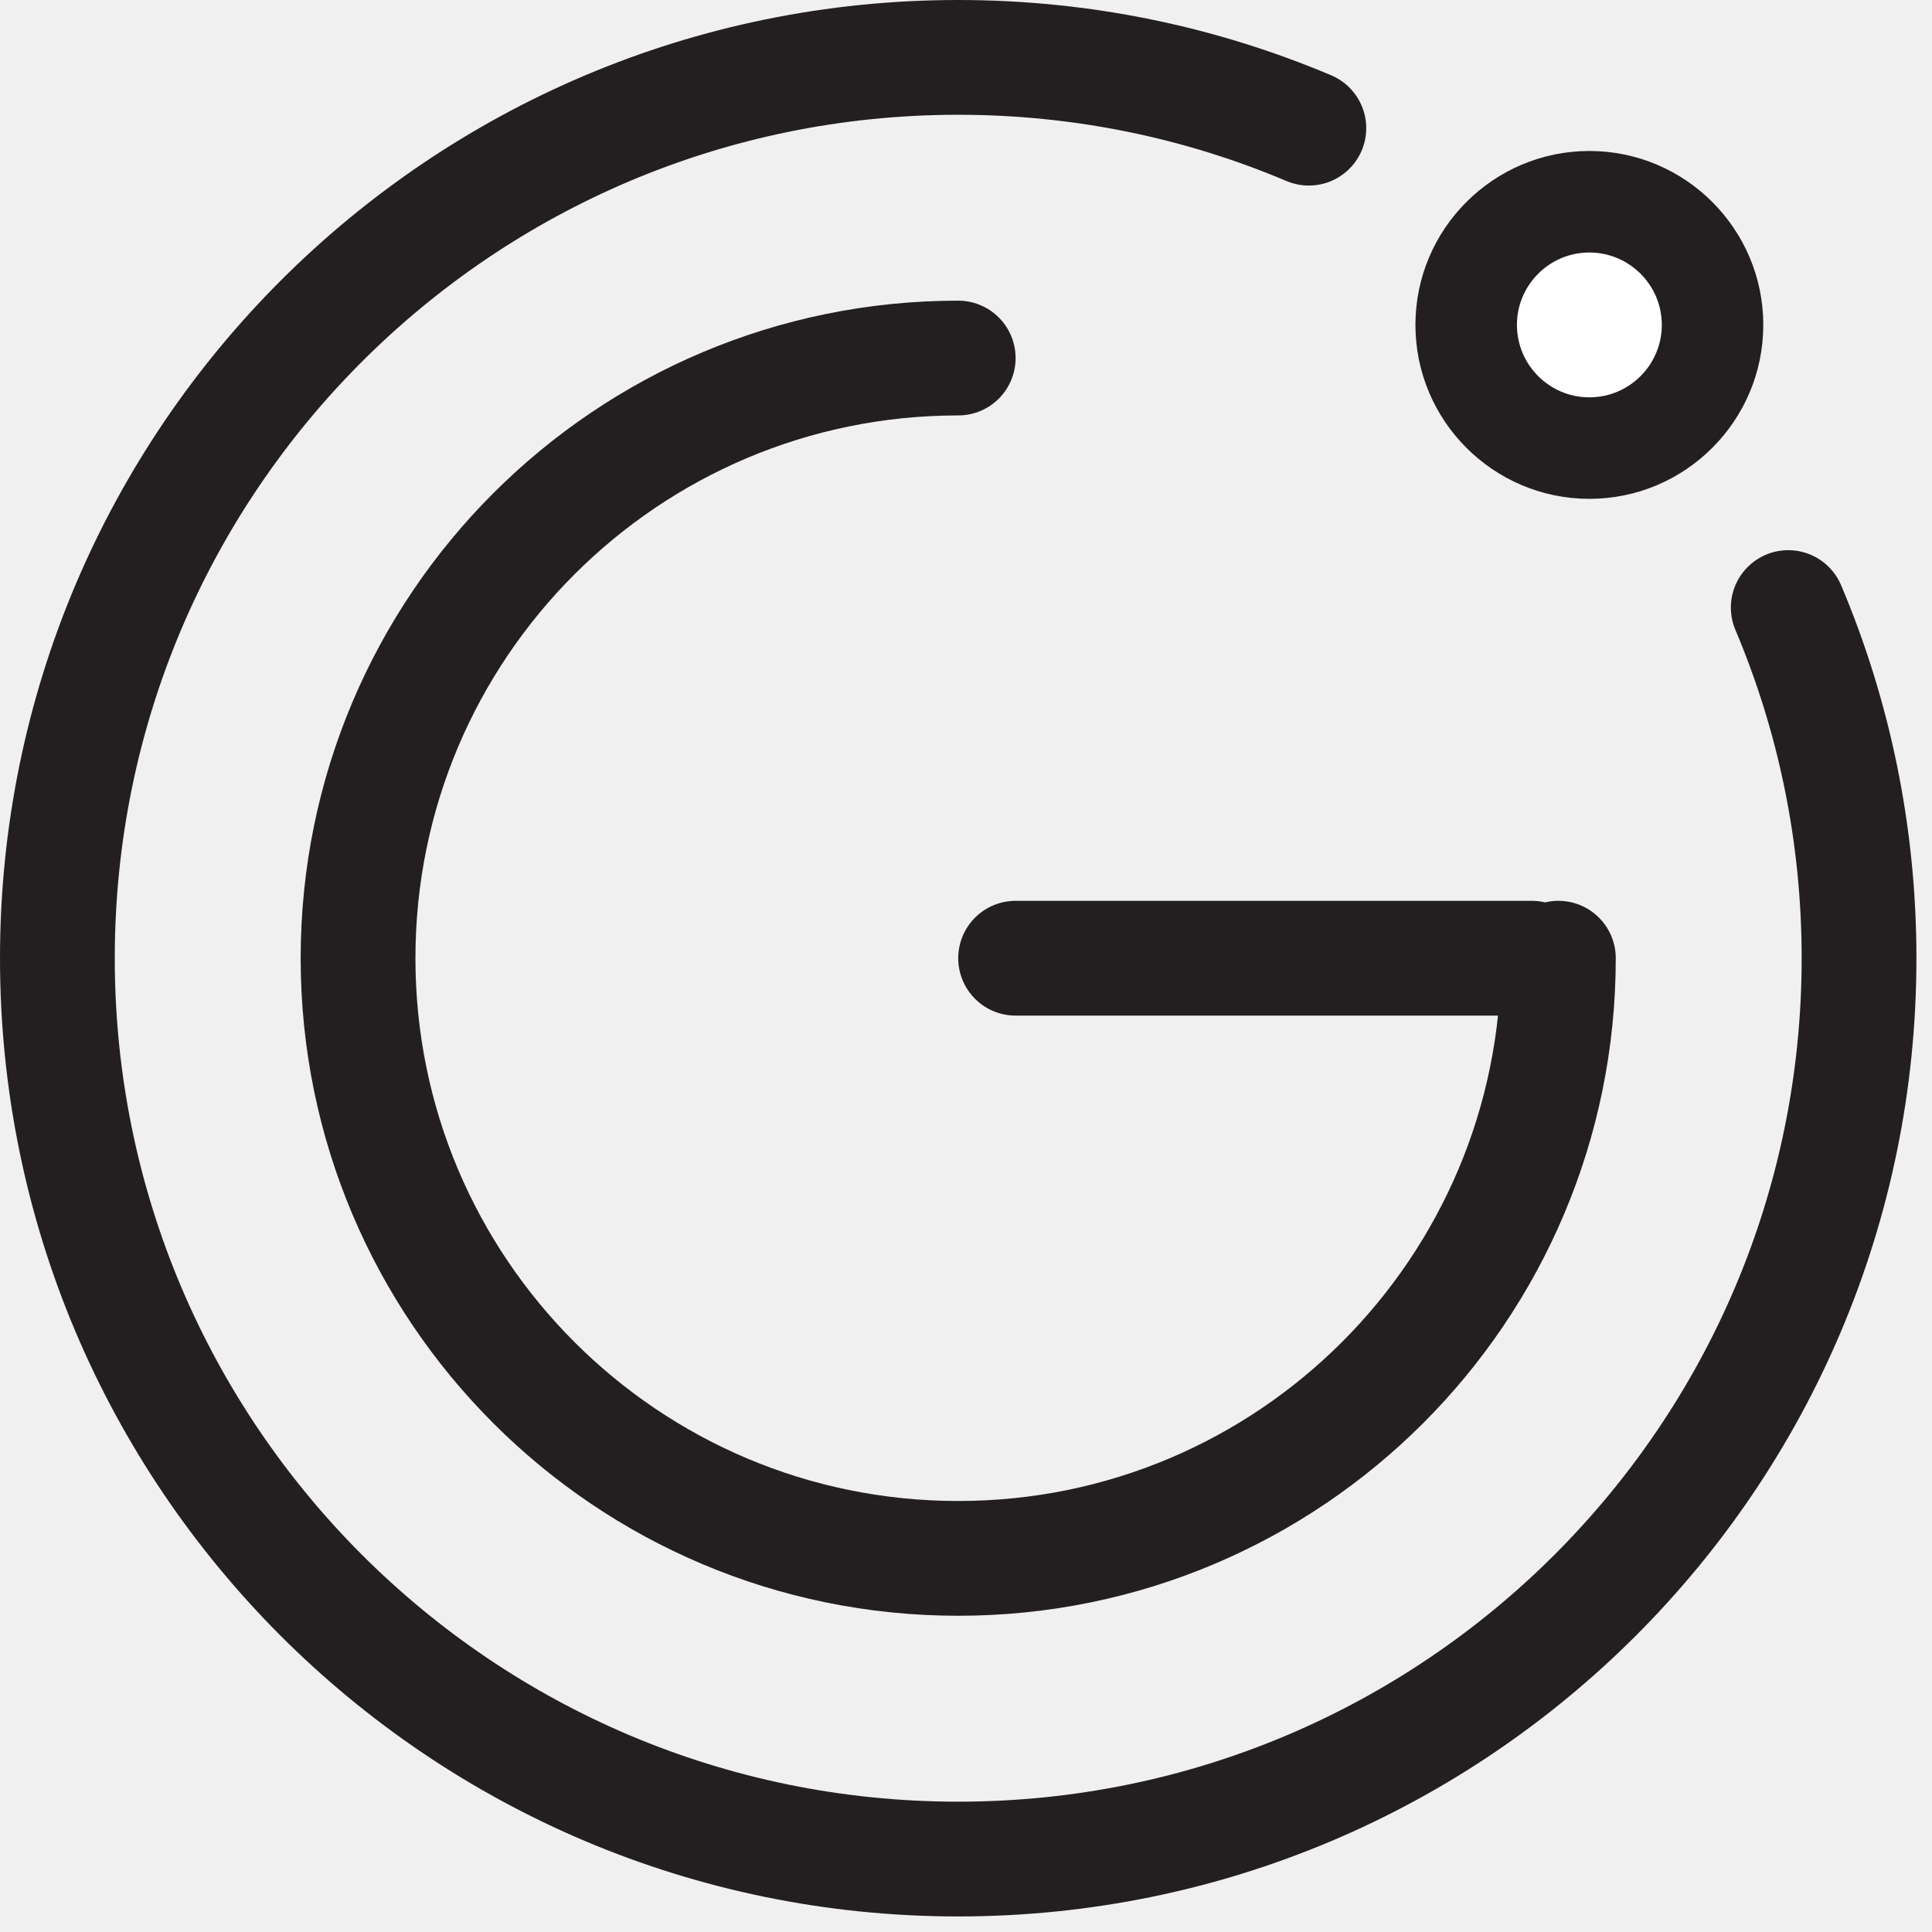
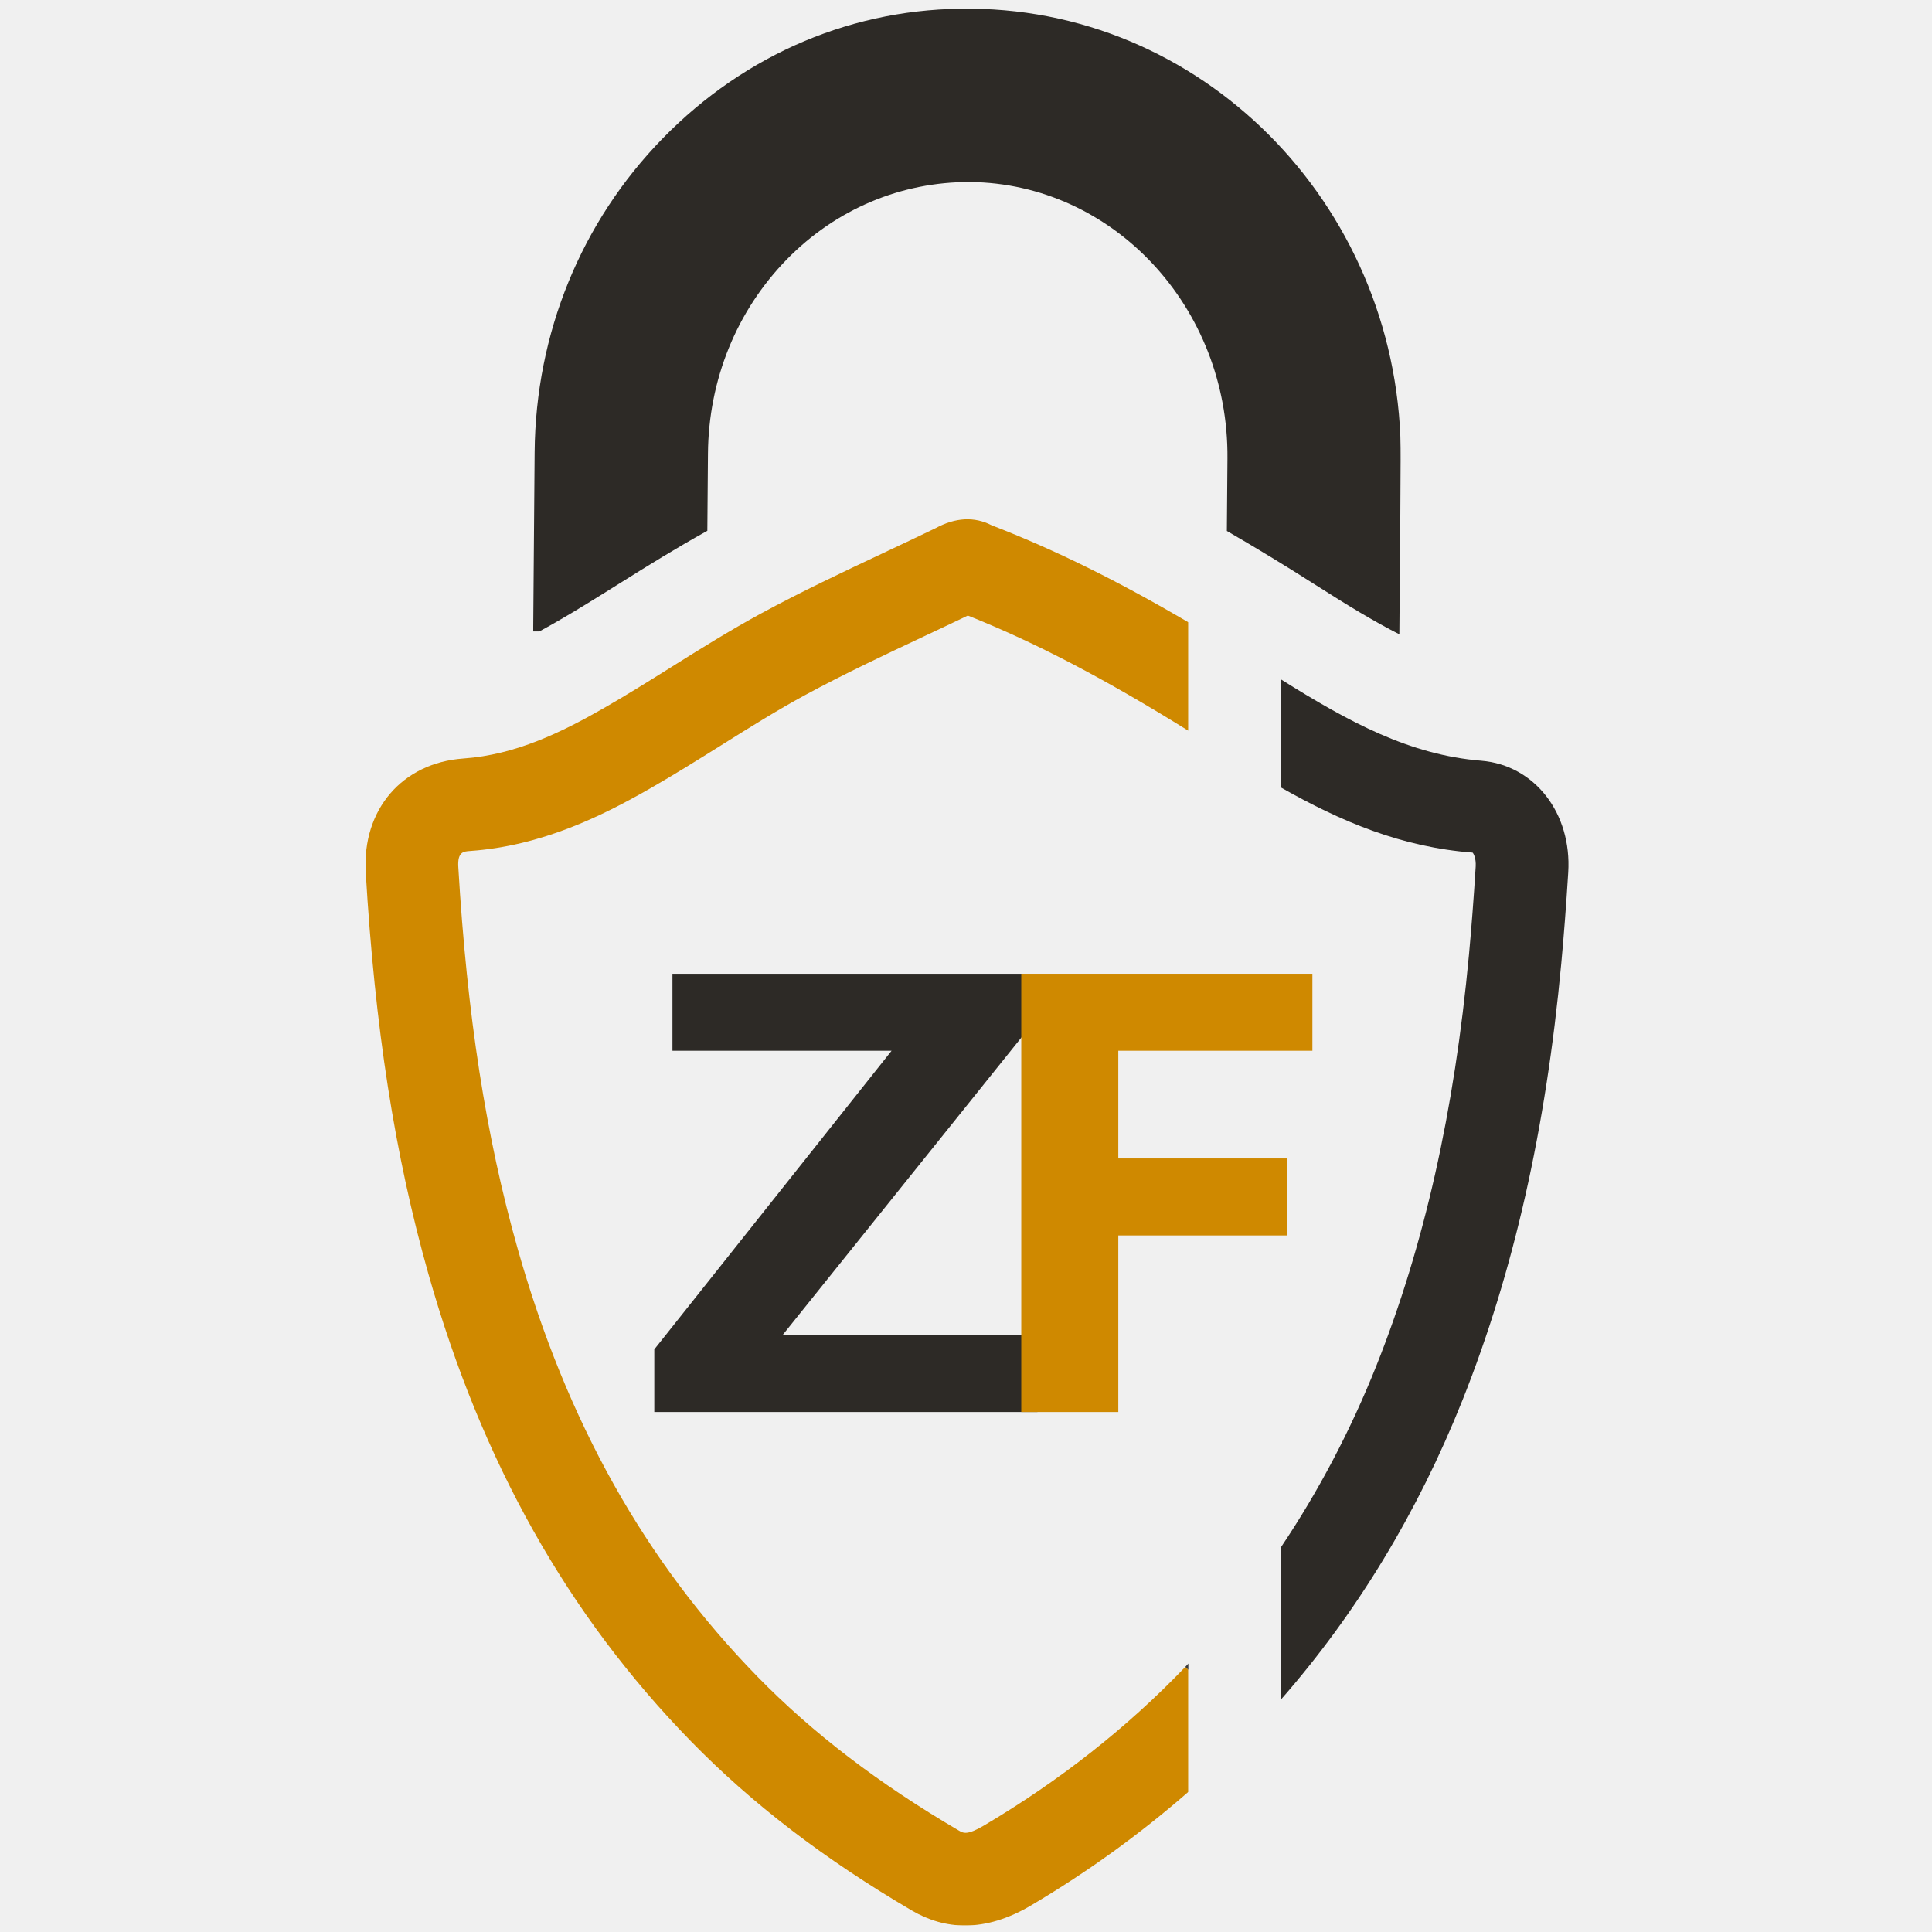
- <svg xmlns="http://www.w3.org/2000/svg" viewBox="0 0 101 101">
-   <g fill="none" fill-rule="evenodd">
-     <path d="M80.085 50.093h-26.992M81.468 50.093c0 17.328-14.047 31.375-31.375 31.375s-31.375-14.047-31.375-31.375 14.047-31.375 31.375-31.375" stroke="#231F20" stroke-width="6" stroke-linecap="round" />
-     <path d="M93.485 31.762c2.383 5.635 3.701 11.829 3.701 18.331 0 6.502-1.318 12.697-3.701 18.331s-5.832 10.708-10.092 14.969c-4.262 4.262-9.335 7.71-14.97 10.093-5.634 2.382-11.828 3.701-18.33 3.701-6.503 0-12.697-1.319-18.331-3.701-5.634-2.383-10.708-5.831-14.969-10.093-4.261-4.261-7.709-9.335-10.093-14.969C4.318 62.79 3 56.595 3 50.093c0-6.502 1.318-12.696 3.7-18.331 2.384-5.634 5.832-10.708 10.093-14.969 4.261-4.26 9.335-7.709 14.969-10.093C37.396 4.318 43.59 3 50.093 3c6.502 0 12.696 1.318 18.33 3.7" stroke="#231F20" stroke-width="6" stroke-linecap="round" />
-     <path d="M83.088 7.893c-5.014 0-9.093 4.079-9.093 9.092 0 5.014 4.079 9.093 9.093 9.093s9.092-4.079 9.092-9.093c0-5.013-4.078-9.092-9.092-9.092" fill="#231F20" />
-     <path d="M83.088 20.772c-2.088 0-3.787-1.698-3.787-3.787 0-2.087 1.699-3.785 3.787-3.785s3.787 1.698 3.787 3.785c0 2.089-1.699 3.787-3.787 3.787" fill="#FFF" />
+ <svg xmlns="http://www.w3.org/2000/svg" xmlns:xlink="http://www.w3.org/1999/xlink" viewBox="0 0 196 196" version="1.1">
+   <defs>
+     <polygon id="path-1" points="0.092 0.88 88.11 0.88 88.11 64.348 0.092 64.348" />
+     <polygon id="path-3" points="0.08 0.681 83.555 0.681 83.555 143.344 0.08 143.344" />
+   </defs>
+   <g id="logo-icon" stroke="none" stroke-width="1" fill="none" fill-rule="evenodd">
+     <g id="Group-124" transform="translate(37, 0)">
+       <g id="Group-112" transform="translate(17, 0)">
+         <mask id="mask-2" fill="white">
+           <use xlink:href="#path-1" />
+         </mask>
+         <g id="Clip-111" />
+         <path d="M2.337,63.154 C4.486,61.923 6.699,60.536 8.839,59.195 C11.678,57.416 14.613,55.588 17.759,53.849 L17.822,46.018 C17.883,38.531 20.724,31.534 25.821,26.316 C30.826,21.194 37.452,18.44 44.392,18.467 C58.925,18.593 70.647,31.166 70.524,46.491 L70.465,53.865 C73.356,55.537 76.356,57.358 79.549,59.394 C82.614,61.348 85.355,63.031 87.964,64.348 L88.108,46.635 C88.31,21.617 68.768,1.094 44.546,0.883 C32.675,0.737 21.625,5.447 13.243,14.026 C4.954,22.511 0.336,33.82 0.238,45.876 L0.092,64.056 L0.705,64.061 C1.238,63.773 1.779,63.474 2.337,63.154" id="Fill-110" fill="#2D2A26" mask="url(#mask-2)" />
+       </g>
+       <path d="M113.272,77.175 C106.032,76.586 99.913,73.289 92.963,68.93 L92.963,79.897 C99.06,83.357 105.192,85.944 112.394,86.497 C112.47,86.566 112.763,87.037 112.707,87.929 C112.503,91.193 112.28,94.114 112.025,96.86 C110.545,112.764 107.475,126.398 102.638,138.538 C100.001,145.155 96.752,151.298 92.963,156.951 L92.963,172.405 C100.634,163.64 106.825,153.445 111.378,142.02 C116.553,129.031 119.829,114.543 121.391,97.729 C121.656,94.889 121.886,91.876 122.096,88.515 C122.471,82.492 118.678,77.616 113.272,77.175" id="Fill-113" fill="#2D2A26" />
+       <path d="M83.555,168.768 C83.448,168.881 83.348,169.001 83.241,169.114 L83.555,169.414 L83.555,168.768 Z" id="Fill-115" fill="#3A3A3A" />
+       <g id="Group-119" transform="translate(0, 52)">
+         <mask id="mask-4" fill="white">
+           <use xlink:href="#path-3" />
+         </mask>
+         <g id="Clip-118" />
+         <path d="M83.555,117.414 L83.241,117.113 C77.384,123.234 70.516,128.646 62.824,133.198 C61.119,134.207 60.724,133.977 60.27,133.708 C52.112,128.925 45.425,123.812 39.826,118.075 C28.432,106.404 20.481,92.213 15.519,74.692 C12.299,63.325 10.385,51.013 9.494,35.951 C9.405,34.423 10.022,34.38 10.674,34.334 C17.912,33.823 23.986,30.835 28.971,27.979 C31.423,26.576 33.818,25.075 36.135,23.625 C39.06,21.793 41.822,20.062 44.7,18.501 C48.569,16.403 52.685,14.465 56.667,12.59 C58.176,11.88 59.684,11.169 61.187,10.448 C68.044,13.182 75.075,16.858 83.555,22.131 L83.555,11.129 C76.393,6.923 70.108,3.824 63.854,1.387 L63.605,1.29 C61.85,0.387 59.933,0.487 57.896,1.591 C56.157,2.432 54.408,3.255 52.659,4.079 C48.559,6.009 44.32,8.006 40.216,10.231 C37.078,11.933 34.06,13.823 31.141,15.651 C28.902,17.055 26.587,18.504 24.297,19.815 C20.029,22.26 15.344,24.574 10.011,24.95 C3.801,25.39 -0.273,30.141 0.104,36.505 C1.034,52.267 3.056,65.216 6.467,77.257 C11.868,96.323 20.578,111.824 33.093,124.647 C39.287,130.992 46.62,136.611 55.51,141.824 C57.24,142.837 59.04,143.344 60.901,143.344 C63.064,143.344 65.308,142.661 67.617,141.294 C73.368,137.891 78.694,134.03 83.555,129.787 L83.555,117.414 Z" id="Fill-117" fill="#CF8900" mask="url(#mask-4)" />
+       </g>
+       <polygon id="Fill-120" fill="#2D2A26" points="68.25 143.248 29.378 143.248 29.378 136.896 53.451 106.598 31.219 106.598 31.219 98.787 66.662 98.787 66.662 105.201 42.399 135.436 68.25 135.436" />
+       <polygon id="Fill-122" fill="#CF8900" points="66.607 143.248 66.607 98.787 96.142 98.787 96.142 106.598 76.451 106.598 76.451 117.524 93.538 117.524 93.538 125.336 76.451 125.336 76.451 143.248" />
+     </g>
  </g>
</svg>
